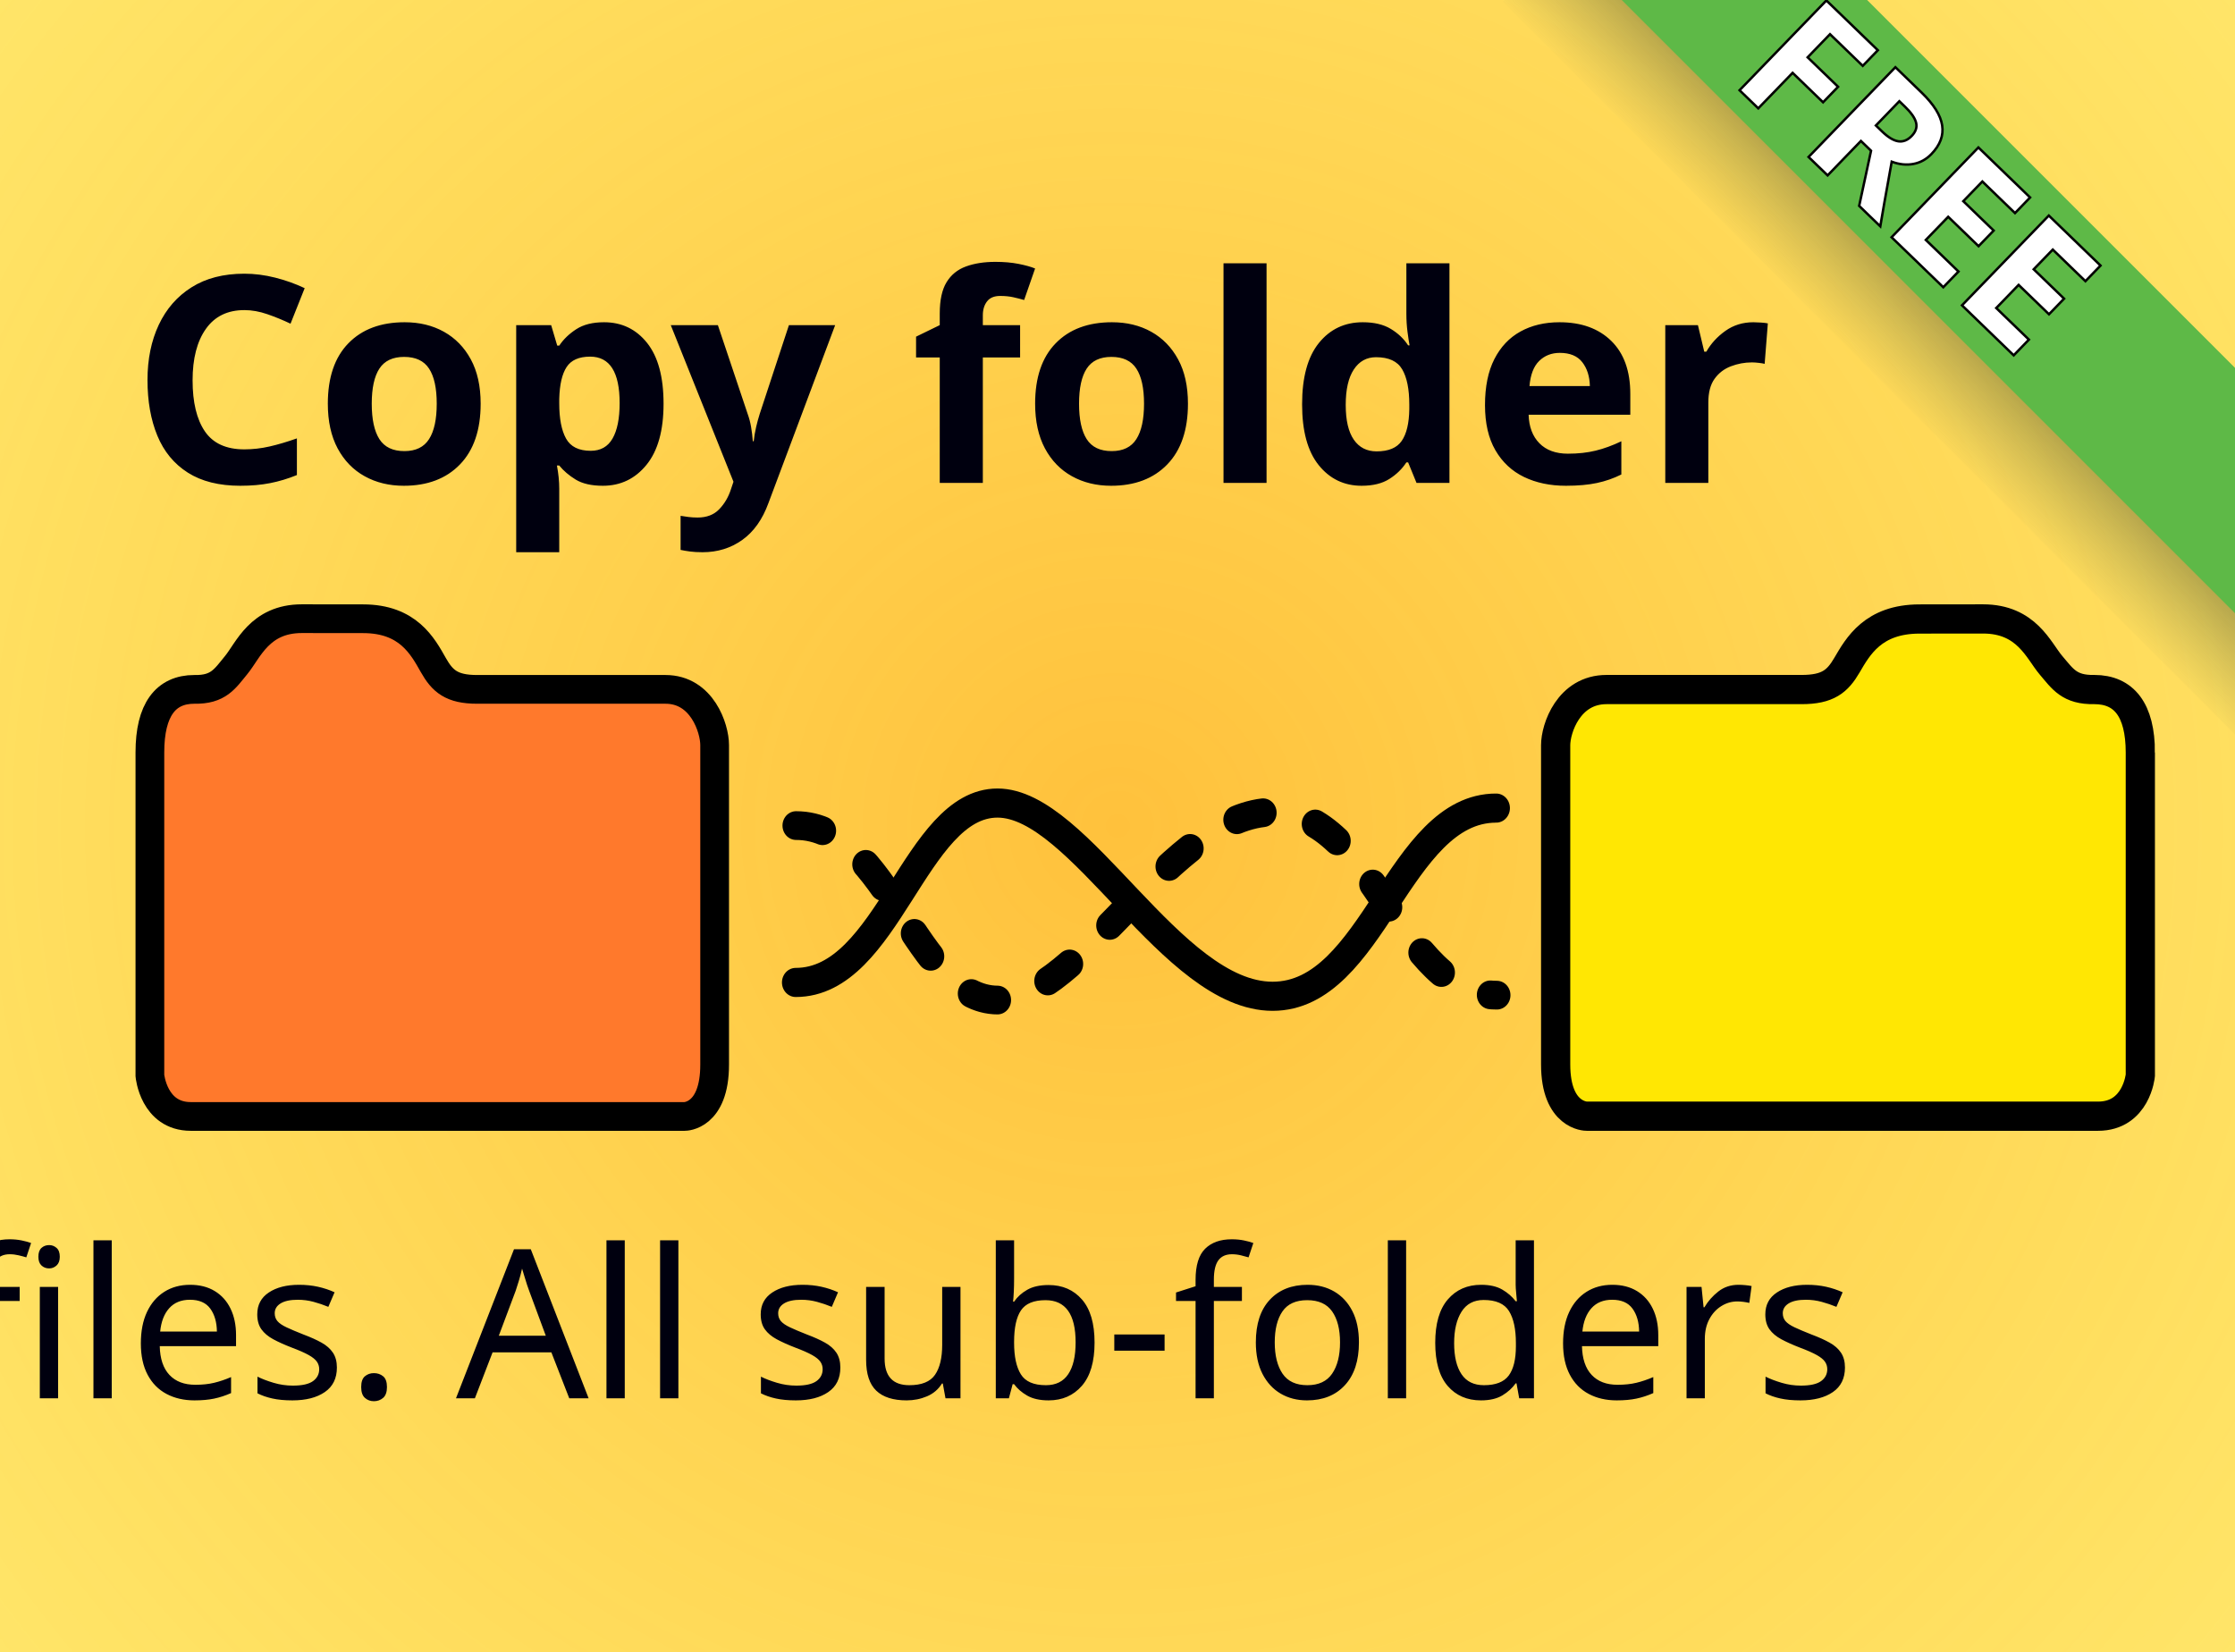
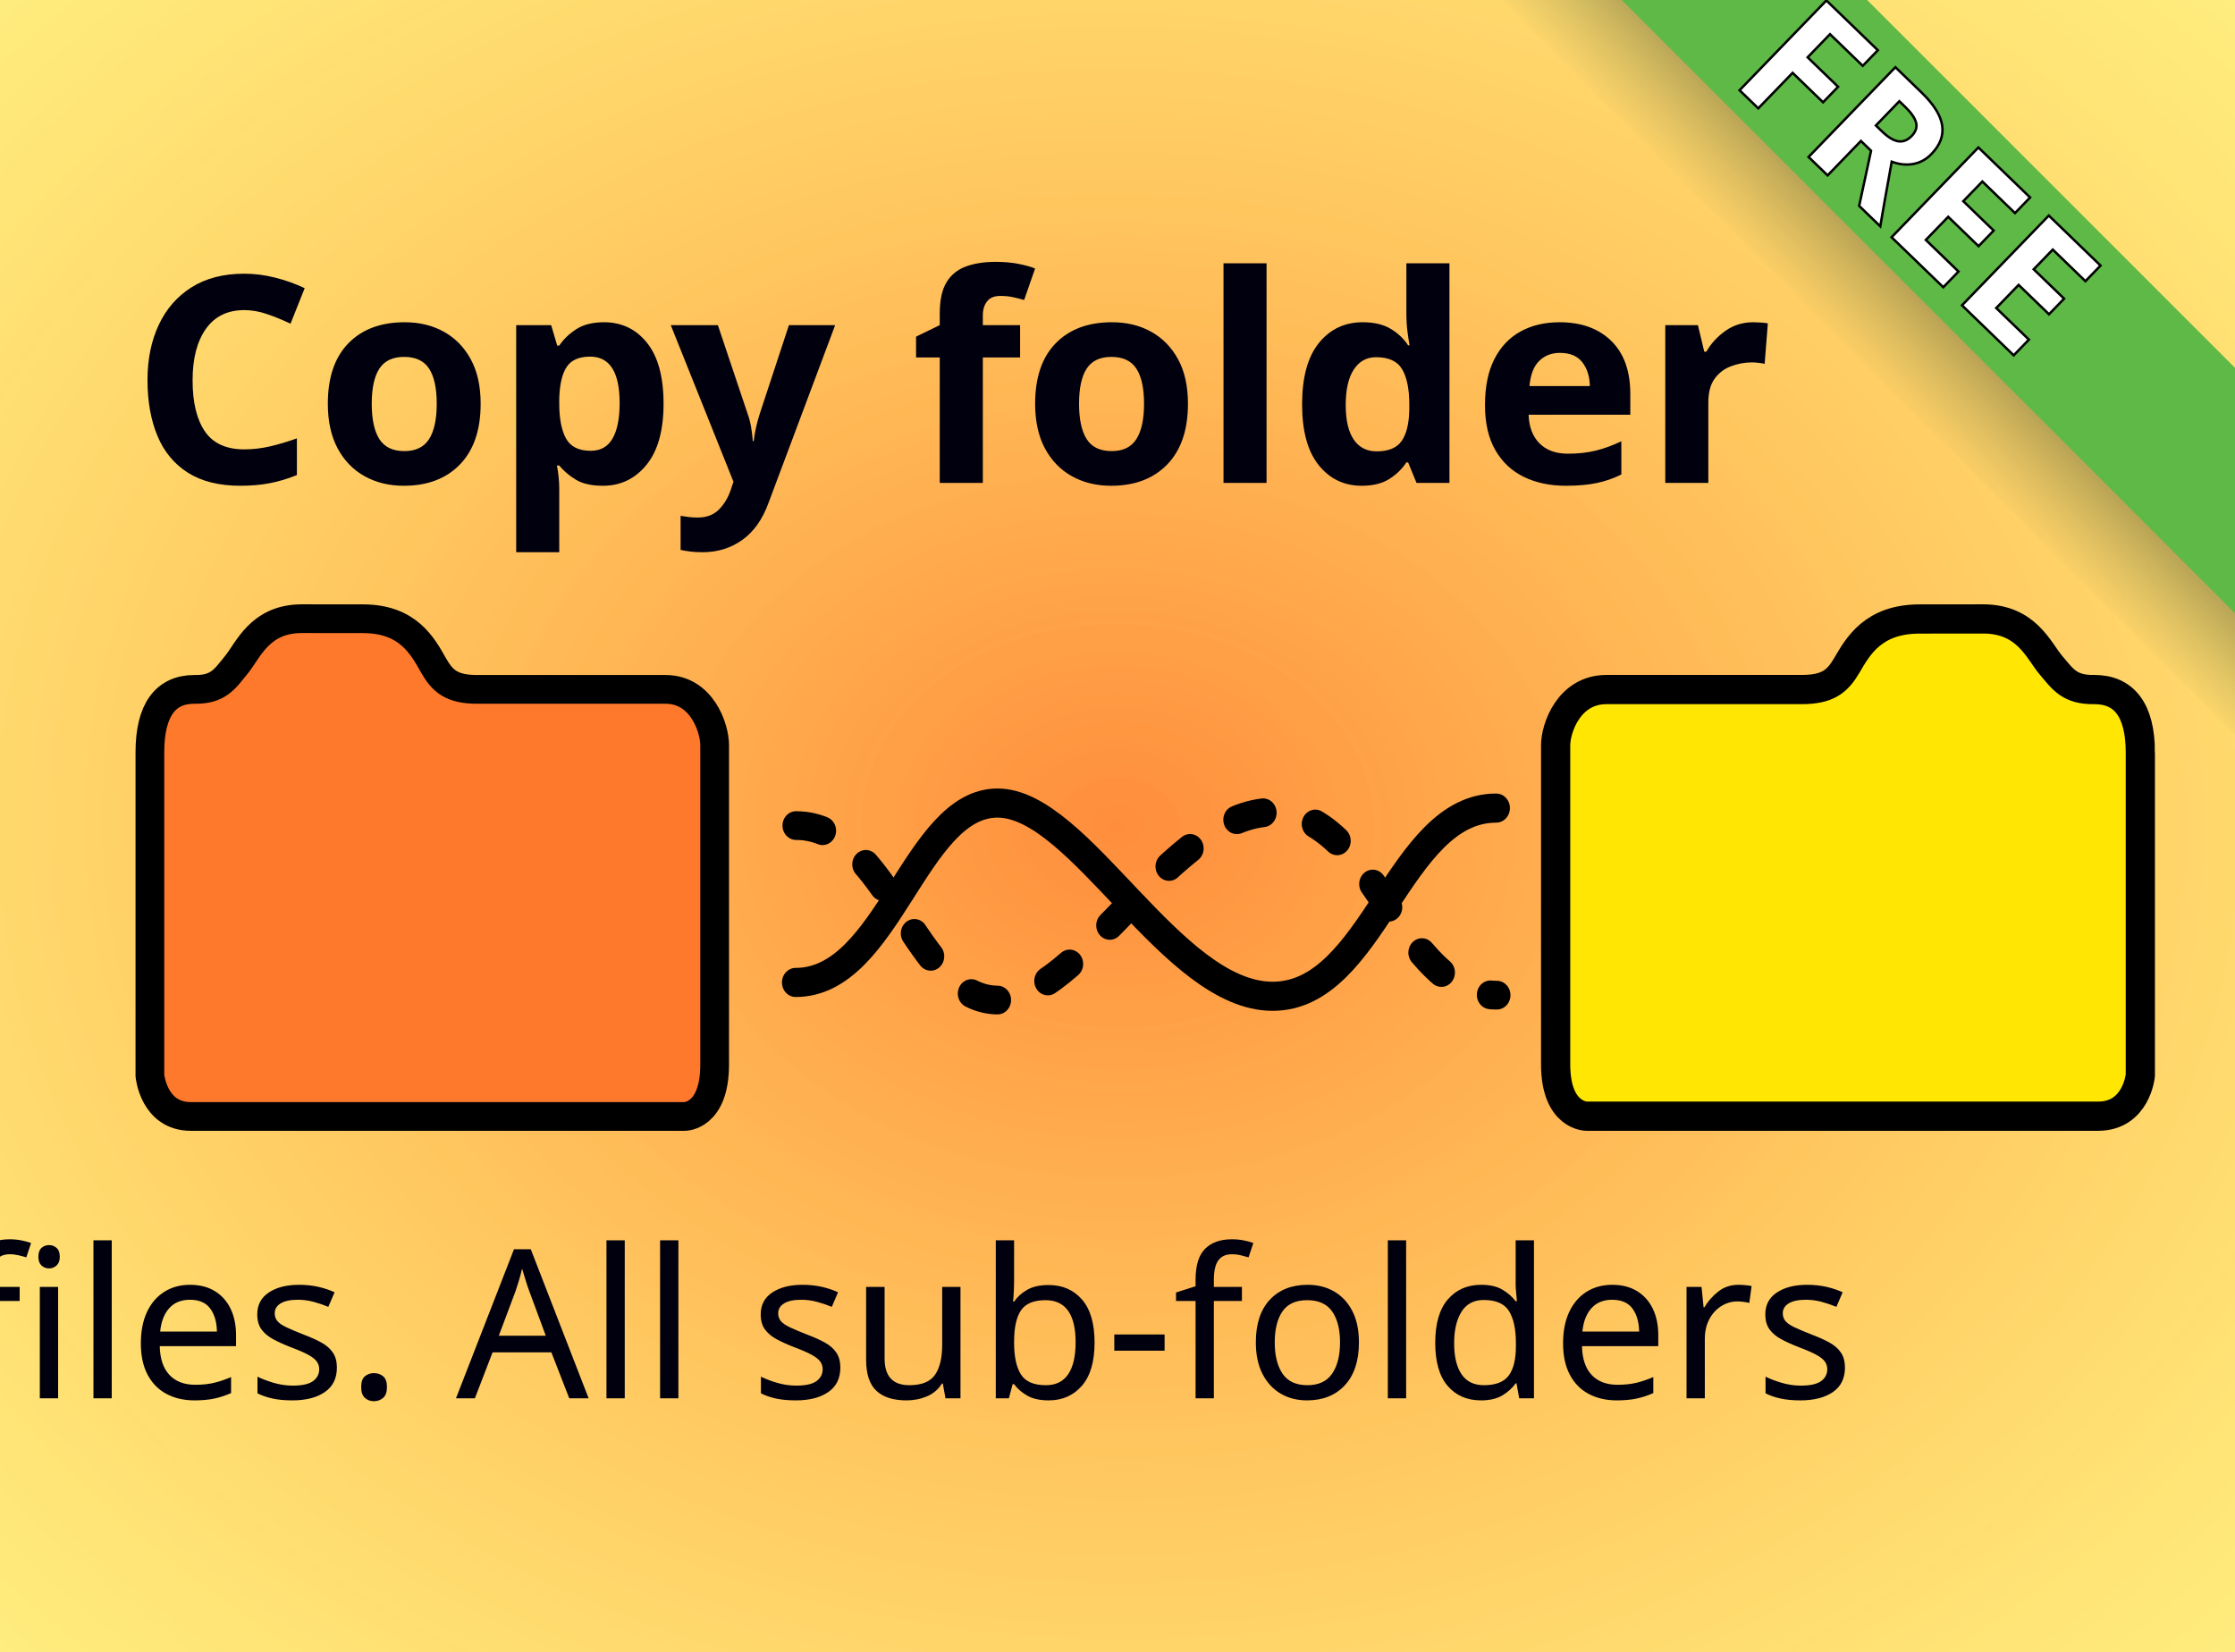
<svg xmlns="http://www.w3.org/2000/svg" xmlns:ns1="http://www.openswatchbook.org/uri/2009/osb" xmlns:xlink="http://www.w3.org/1999/xlink" width="920" height="680" id="svg3114" version="1.1">
  <defs id="defs3116">
    <linearGradient id="linearGradient6642" ns1:paint="gradient">
-       <stop style="stop-color:#ffc13c;stop-opacity:1;" offset="0" id="stop6644" />
+       <stop style="stop-color:#ff8d3c;stop-opacity:1" offset="0" id="stop6644" />
      <stop style="stop-color:#fff33c;stop-opacity:0.595;" offset="1" id="stop6646" />
    </linearGradient>
    <marker orient="auto" refY="0.0" refX="0.0" id="Arrow1Send" style="overflow:visible;">
      <path id="path4070" d="M 0.0,0.0 L 5.0,-5.0 L -12.5,0.0 L 5.0,5.0 L 0.0,0.0 z " style="fill-rule:evenodd;stroke:#000000;stroke-width:1.0pt;" transform="scale(0.2) rotate(180) translate(6,0)" />
    </marker>
    <marker orient="auto" refY="0.0" refX="0.0" id="TriangleOutS" style="overflow:visible">
      <path id="path4203" d="M 5.77,0.0 L -2.88,5.0 L -2.88,-5.0 L 5.77,0.0 z " style="fill-rule:evenodd;stroke:#000000;stroke-width:1.0pt" transform="scale(0.2)" />
    </marker>
    <marker orient="auto" refY="0.0" refX="0.0" id="Arrow2Lend" style="overflow:visible;">
      <path id="path4076" style="fill-rule:evenodd;stroke-width:0.625;stroke-linejoin:round;" d="M 8.719,4.034 L -2.207,0.016 L 8.719,-4.002 C 6.973,-1.63 6.983,1.616 8.719,4.034 z " transform="scale(1.1) rotate(180) translate(1,0)" />
    </marker>
    <marker style="overflow:visible" id="InfiniteLineEnd" refX="0" refY="0" orient="auto">
      <g id="g4290" style="fill:#000000">
        <circle id="circle4292" r="0.8" cy="0" cx="3" />
        <circle id="circle4294" r="0.8" cy="0" cx="6.5" />
        <circle id="circle4296" r="0.8" cy="0" cx="10" />
      </g>
    </marker>
    <marker orient="auto" refY="0.0" refX="0.0" id="Arrow2Mend" style="overflow:visible;">
      <path id="path4082" style="fill-rule:evenodd;stroke-width:0.625;stroke-linejoin:round;" d="M 8.719,4.034 L -2.207,0.016 L 8.719,-4.002 C 6.973,-1.63 6.983,1.616 8.719,4.034 z " transform="scale(0.6) rotate(180) translate(0,0)" />
    </marker>
    <marker orient="auto" refY="0.0" refX="0.0" id="TriangleOutM" style="overflow:visible">
      <path id="path4200" d="M 5.77,0.0 L -2.88,5.0 L -2.88,-5.0 L 5.77,0.0 z " style="fill-rule:evenodd;stroke:#000000;stroke-width:1.0pt" transform="scale(0.4)" />
    </marker>
    <marker orient="auto" refY="0.0" refX="0.0" id="Arrow1Lend" style="overflow:visible;">
      <path id="path4058" d="M 0.0,0.0 L 5.0,-5.0 L -12.5,0.0 L 5.0,5.0 L 0.0,0.0 z " style="fill-rule:evenodd;stroke:#000000;stroke-width:1.0pt;" transform="scale(0.8) rotate(180) translate(12.5,0)" />
    </marker>
    <linearGradient id="linearGradient4022">
      <stop style="stop-color:#000000;stop-opacity:1" offset="0" id="stop4024" />
      <stop style="stop-color:#5e7447;stop-opacity:0" offset="1" id="stop4026" />
    </linearGradient>
    <linearGradient xlink:href="#linearGradient4022" id="linearGradient4028" x1="6.274" y1="-614.173" x2="5.848" y2="-509.117" gradientUnits="userSpaceOnUse" gradientTransform="translate(667.9634,75.00383)" />
-     <radialGradient xlink:href="#linearGradient6642" id="radialGradient6663" cx="543.377" cy="401.406" fx="543.377" fy="401.406" r="1214.805" gradientTransform="matrix(0.8502872,-2.6615205e-4,0,0.8232687,-1.963346,9.697116)" gradientUnits="userSpaceOnUse" />
+     <radialGradient xlink:href="#linearGradient6642" id="radialGradient5317" cx="460.063" cy="340.018" fx="460.063" fy="340.018" r="460.091" gradientTransform="matrix(1.632166,0.02233319,-0.01756439,1.28365,-284.8637,-106.7208)" gradientUnits="userSpaceOnUse" />
  </defs>
  <g id="layer9" style="display:inline">
    <rect style="fill:#ffffff;fill-opacity:1;stroke:none" id="rect6655" width="1037.143" height="762.857" x="-31.429" y="-54.286" />
  </g>
  <g id="layer8" style="display:inline">
-     <rect style="fill:url(#radialGradient6663);fill-opacity:1;stroke:none" id="rect6640" width="920.182" height="680.156" x="-0.028" y="-0.06" />
+     <rect style="fill:url(#radialGradient5317);fill-opacity:1;stroke:none;fill-rule:nonzero" id="rect6640" width="920.182" height="680.156" x="-0.028" y="-0.06" />
  </g>
  <g id="layer1" transform="translate(0,-372.3622)">
    <path style="fill:#ff792c;fill-opacity:1;fill-rule:evenodd;stroke:#000000;stroke-width:11.825;stroke-linecap:butt;stroke-linejoin:miter;stroke-miterlimit:4;stroke-opacity:1;stroke-dasharray:none;display:inline" d="m 61.7,682.101 0,133.041 c 0,0 1.529,16.817 16.817,16.817 l 203.329,0 c 0,0 12.325,0.11 12.325,-21.348 l 0,-131.53 c 0,-6.896 -5.176,-22.932 -20.223,-22.932 l -77.547,0 c -10.492,0 -14.295,-3.404 -18.032,-10.013 -4.387,-7.757 -10.394,-19.036 -28.833,-19.057 l -25.308,-0.029 c -17.357,0 -22.068,13.083 -27.008,19.085 -4.618,5.61 -7.269,10.224 -17.232,10.014 -11.775,0 -18.287,8.377 -18.287,25.952 z" id="path4198" />
  </g>
  <g id="layer2">
    <path style="fill:#ffe703;fill-opacity:1;fill-rule:evenodd;stroke:#000000;stroke-width:12.026;stroke-linecap:butt;stroke-linejoin:miter;stroke-miterlimit:4;stroke-opacity:1;stroke-dasharray:none;display:inline" d="m 881.03,309.786 0,132.911 c 0,0 -1.583,16.8 -17.41,16.8 l -210.503,0 c 0,0 -12.76,0.11 -12.76,-21.327 l 0,-131.401 c 0,-6.889 5.358,-22.909 20.937,-22.909 l 80.283,0 c 10.862,0 14.799,-3.4 18.669,-10.003 4.541,-7.749 10.761,-19.017 29.851,-19.038 l 26.201,-0.029 c 17.97,0 22.847,13.07 27.962,19.066 4.781,5.605 7.525,10.214 17.84,10.004 12.191,0 18.932,8.369 18.932,25.927 z" id="path4198-3" />
  </g>
  <g id="layer3">
    <text xml:space="preserve" style="font-size:118.934px;font-style:normal;font-variant:normal;font-weight:normal;font-stretch:normal;text-align:center;text-anchor:middle;fill:#00000f;fill-opacity:1;stroke:none;font-family:Times New Roman;-inkscape-font-specification:Times New Roman" x="466.346" y="198.781" id="text3166">
      <tspan id="tspan3168" x="466.346" y="198.781" style="font-style:normal;font-variant:normal;font-weight:bold;font-stretch:normal;font-family:Source Sans Pro;-inkscape-font-specification:Source Sans Pro Bold">Copy folder</tspan>
    </text>
    <text xml:space="preserve" style="font-size:252.068px;font-style:normal;font-variant:normal;font-weight:normal;font-stretch:normal;text-align:center;text-anchor:middle;fill:#00000f;fill-opacity:1;stroke:none;font-family:Times New Roman;-inkscape-font-specification:Times New Roman" x="468.498" y="575.62" id="text3170">
      <tspan id="tspan3172" x="468.498" y="575.62" style="font-size:85.564px;font-style:normal;font-variant:normal;font-weight:normal;font-stretch:normal;font-family:Source Sans Pro;-inkscape-font-specification:Source Sans Pro">All files. All sub-folders</tspan>
    </text>
  </g>
  <g id="layer4">
    <g id="g6815" transform="matrix(0.9432625,0,0,1,33.08867,14.28571)">
-       <path id="path4049-2-4" d="m 312.305,325.573 c 40.446,0 52.083,71.826 88.124,71.826 36.041,0 75.986,-77.362 120.111,-77.362 44.124,0 54.898,75.347 97.624,75.347" style="fill:none;stroke:#000000;stroke-width:11.824;stroke-linecap:round;stroke-linejoin:miter;stroke-miterlimit:0;stroke-opacity:1;stroke-dasharray:11.824, 23.647;stroke-dashoffset:0;marker-mid:none;marker-end:none" />
-       <path id="path4049-2-4-7" d="m 312.152,390.151 c 40.424,0 52.055,-73.851 88.077,-73.851 36.021,0 75.946,79.543 120.047,79.543 44.101,0 54.868,-77.47 97.572,-77.47" style="fill:none;stroke:#000000;stroke-width:11.986;stroke-linecap:round;stroke-linejoin:miter;stroke-miterlimit:0;stroke-opacity:1;stroke-dasharray:none;stroke-dashoffset:0;marker-mid:none;marker-end:none" />
+       <path id="path4049-2-4" d="m 312.305,325.573 c 40.446,0 52.083,71.826 88.124,71.826 36.041,0 75.986,-77.362 120.111,-77.362 44.124,0 54.898,75.347 97.624,75.347" style="fill:none;stroke:#000000;stroke-width:11.824;stroke-linecap:round;stroke-linejoin:miter;stroke-miterlimit:0;stroke-dasharray:11.824, 23.647;stroke-dashoffset:0;stroke-opacity:1;marker-mid:none;marker-end:none" />
+       <path id="path4049-2-4-7" d="m 312.152,390.151 c 40.424,0 52.055,-73.851 88.077,-73.851 36.021,0 75.946,79.543 120.047,79.543 44.101,0 54.868,-77.47 97.572,-77.47" style="fill:none;stroke:#000000;stroke-width:11.986;stroke-linecap:round;stroke-linejoin:miter;stroke-miterlimit:0;stroke-dasharray:none;stroke-dashoffset:0;stroke-opacity:1;marker-mid:none;marker-end:none" />
    </g>
  </g>
  <g id="layer7">
    <rect style="fill:url(#linearGradient4028);fill-opacity:1;stroke:none" id="rect3221-5" width="440" height="71.429" x="437.862" y="-508.213" transform="matrix(0.7071068,0.7071068,-0.7071068,0.7071068,0,0)" />
  </g>
  <g id="layer5">
    <rect style="fill:#5eb947;fill-opacity:1;stroke:none" id="rect3221" width="440" height="71.429" x="437.599" y="-543.464" transform="matrix(0.7071068,0.7071068,-0.7071068,0.7071068,0,0)" />
  </g>
  <g id="layer6">
    <text xml:space="preserve" style="font-size:72px;font-style:normal;font-variant:normal;font-weight:bold;font-stretch:normal;text-align:center;text-anchor:middle;fill:#5eb947;fill-opacity:1;stroke:#000000;stroke-opacity:1;font-family:Open Sans;-inkscape-font-specification:Open Sans Bold" x="664.702" y="-471.078" id="text3993" transform="matrix(0.7188482,0.6951671,-0.6951671,0.7188482,0,0)">
      <tspan id="tspan3995" x="664.702" y="-471.078" style="fill:#ffffff;fill-opacity:1;stroke:#000000;stroke-opacity:1">FREE</tspan>
    </text>
  </g>
</svg>
